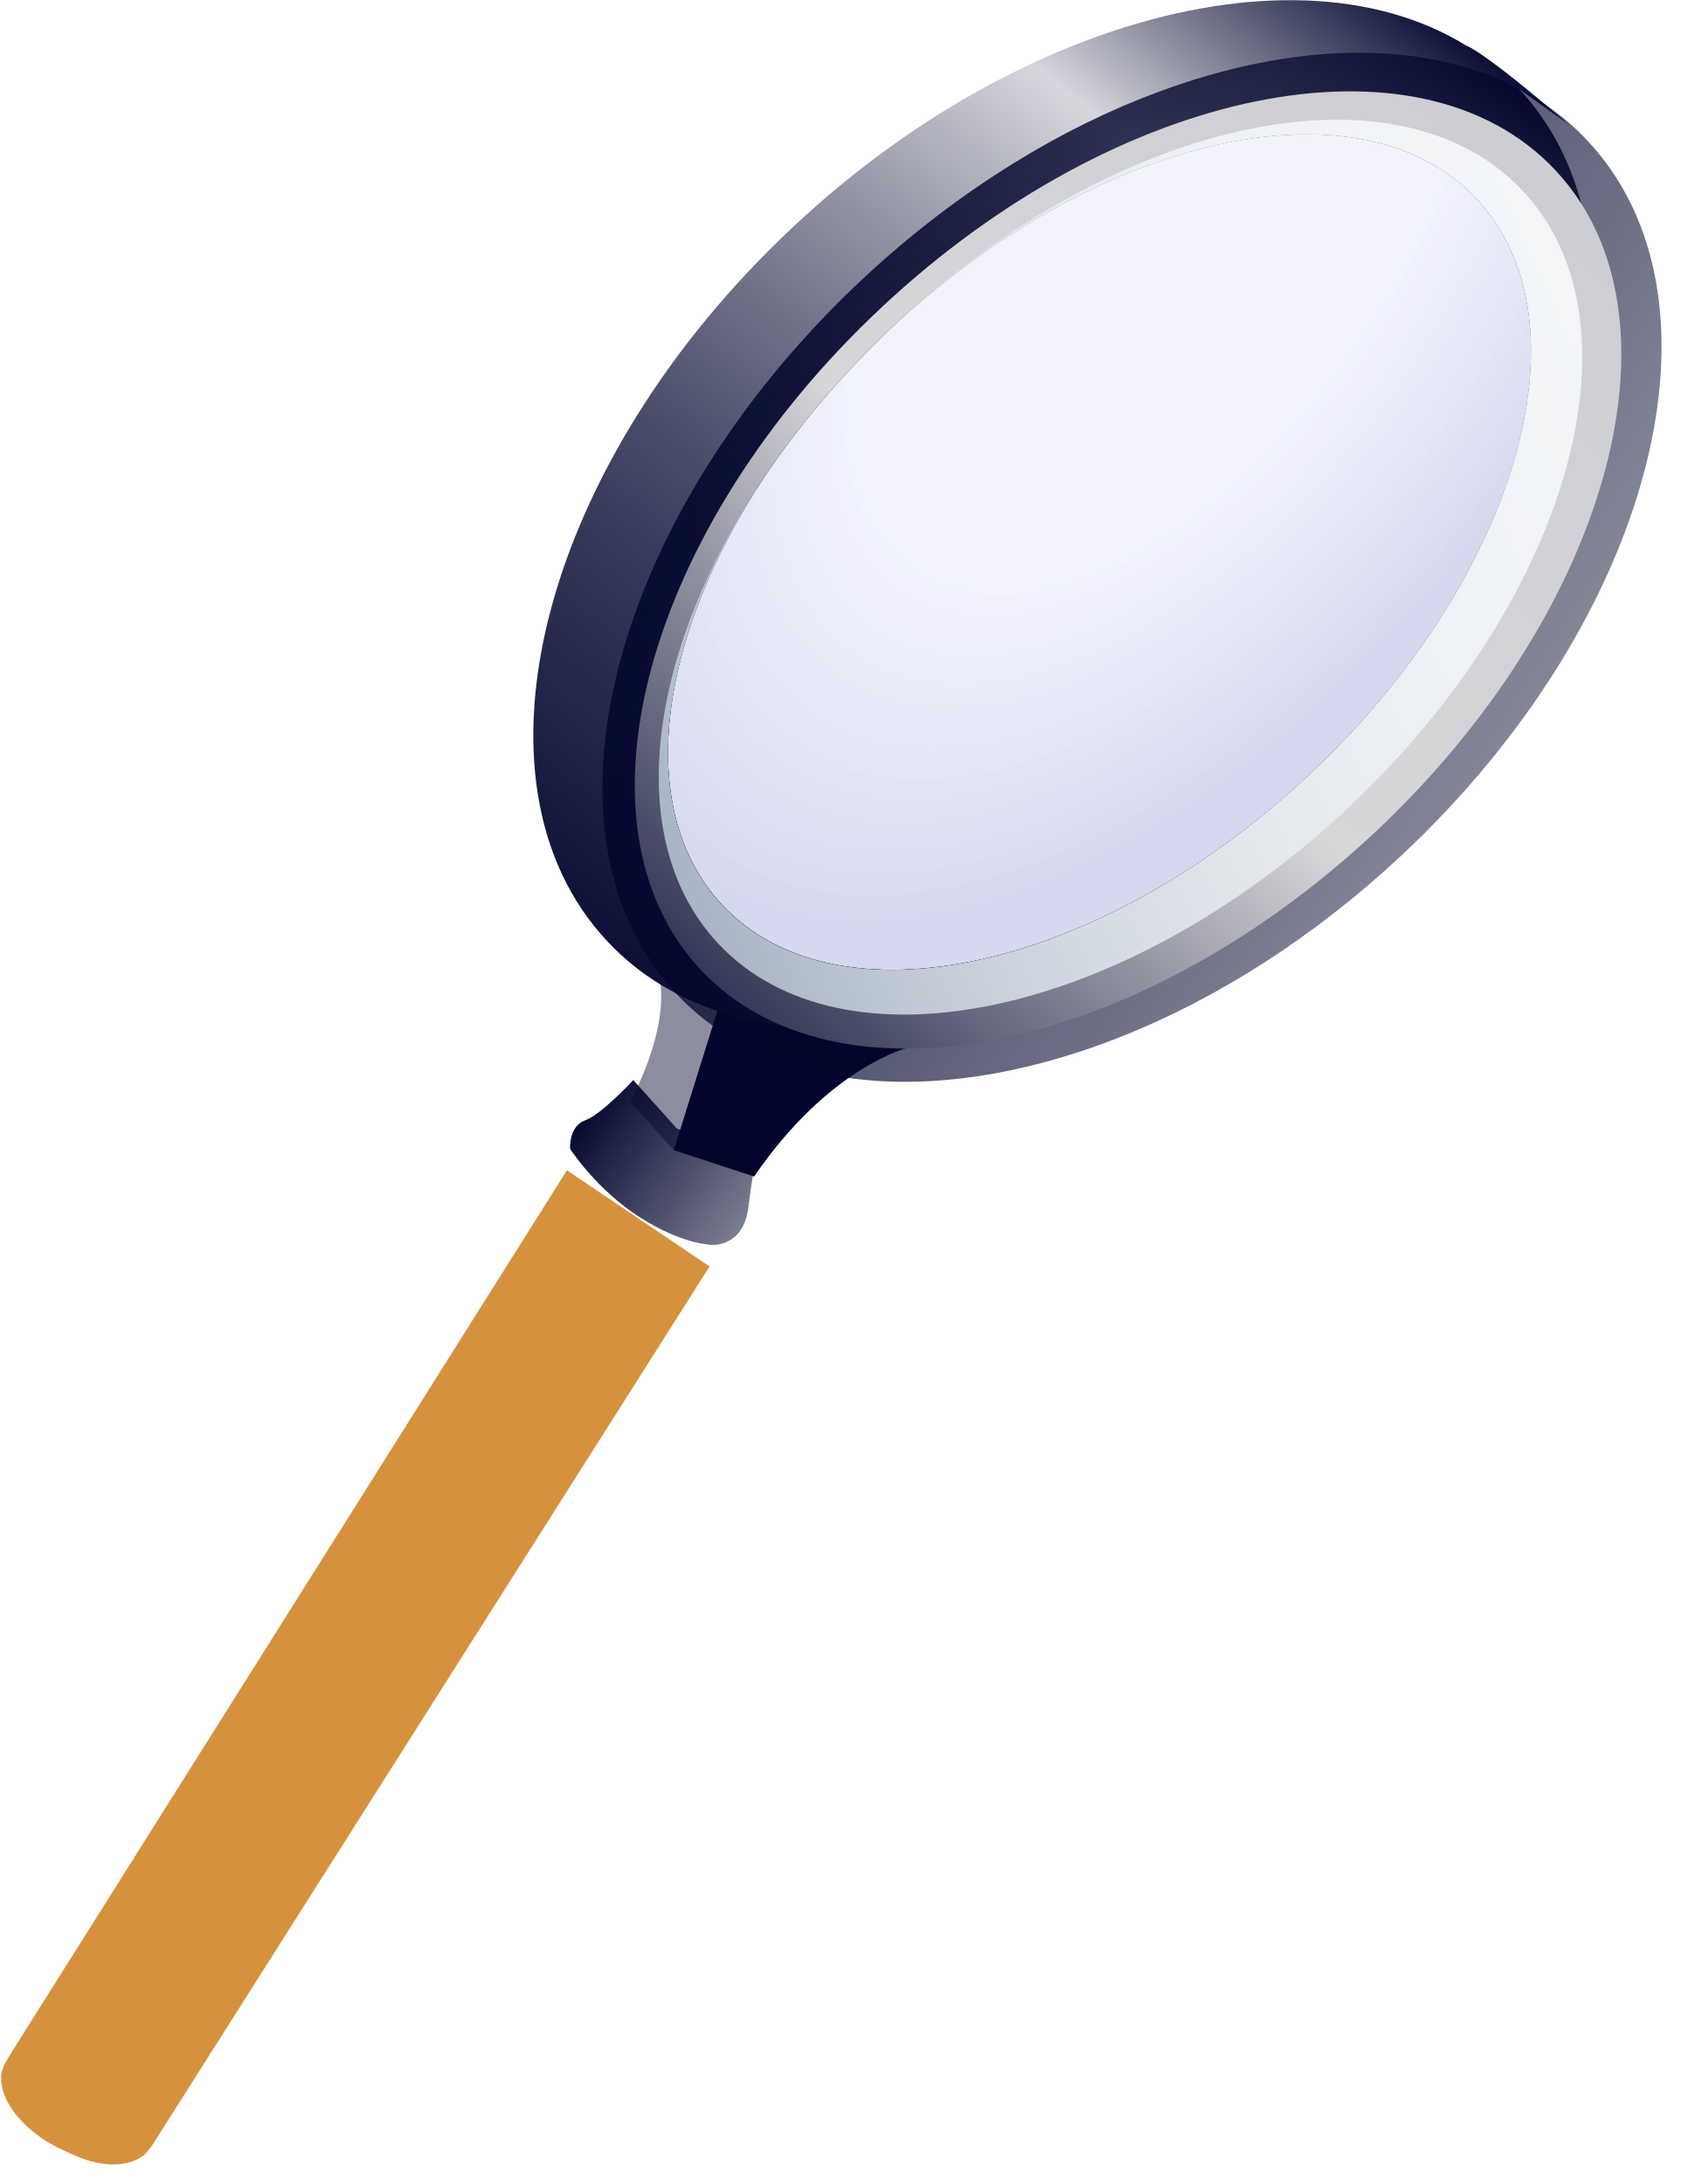
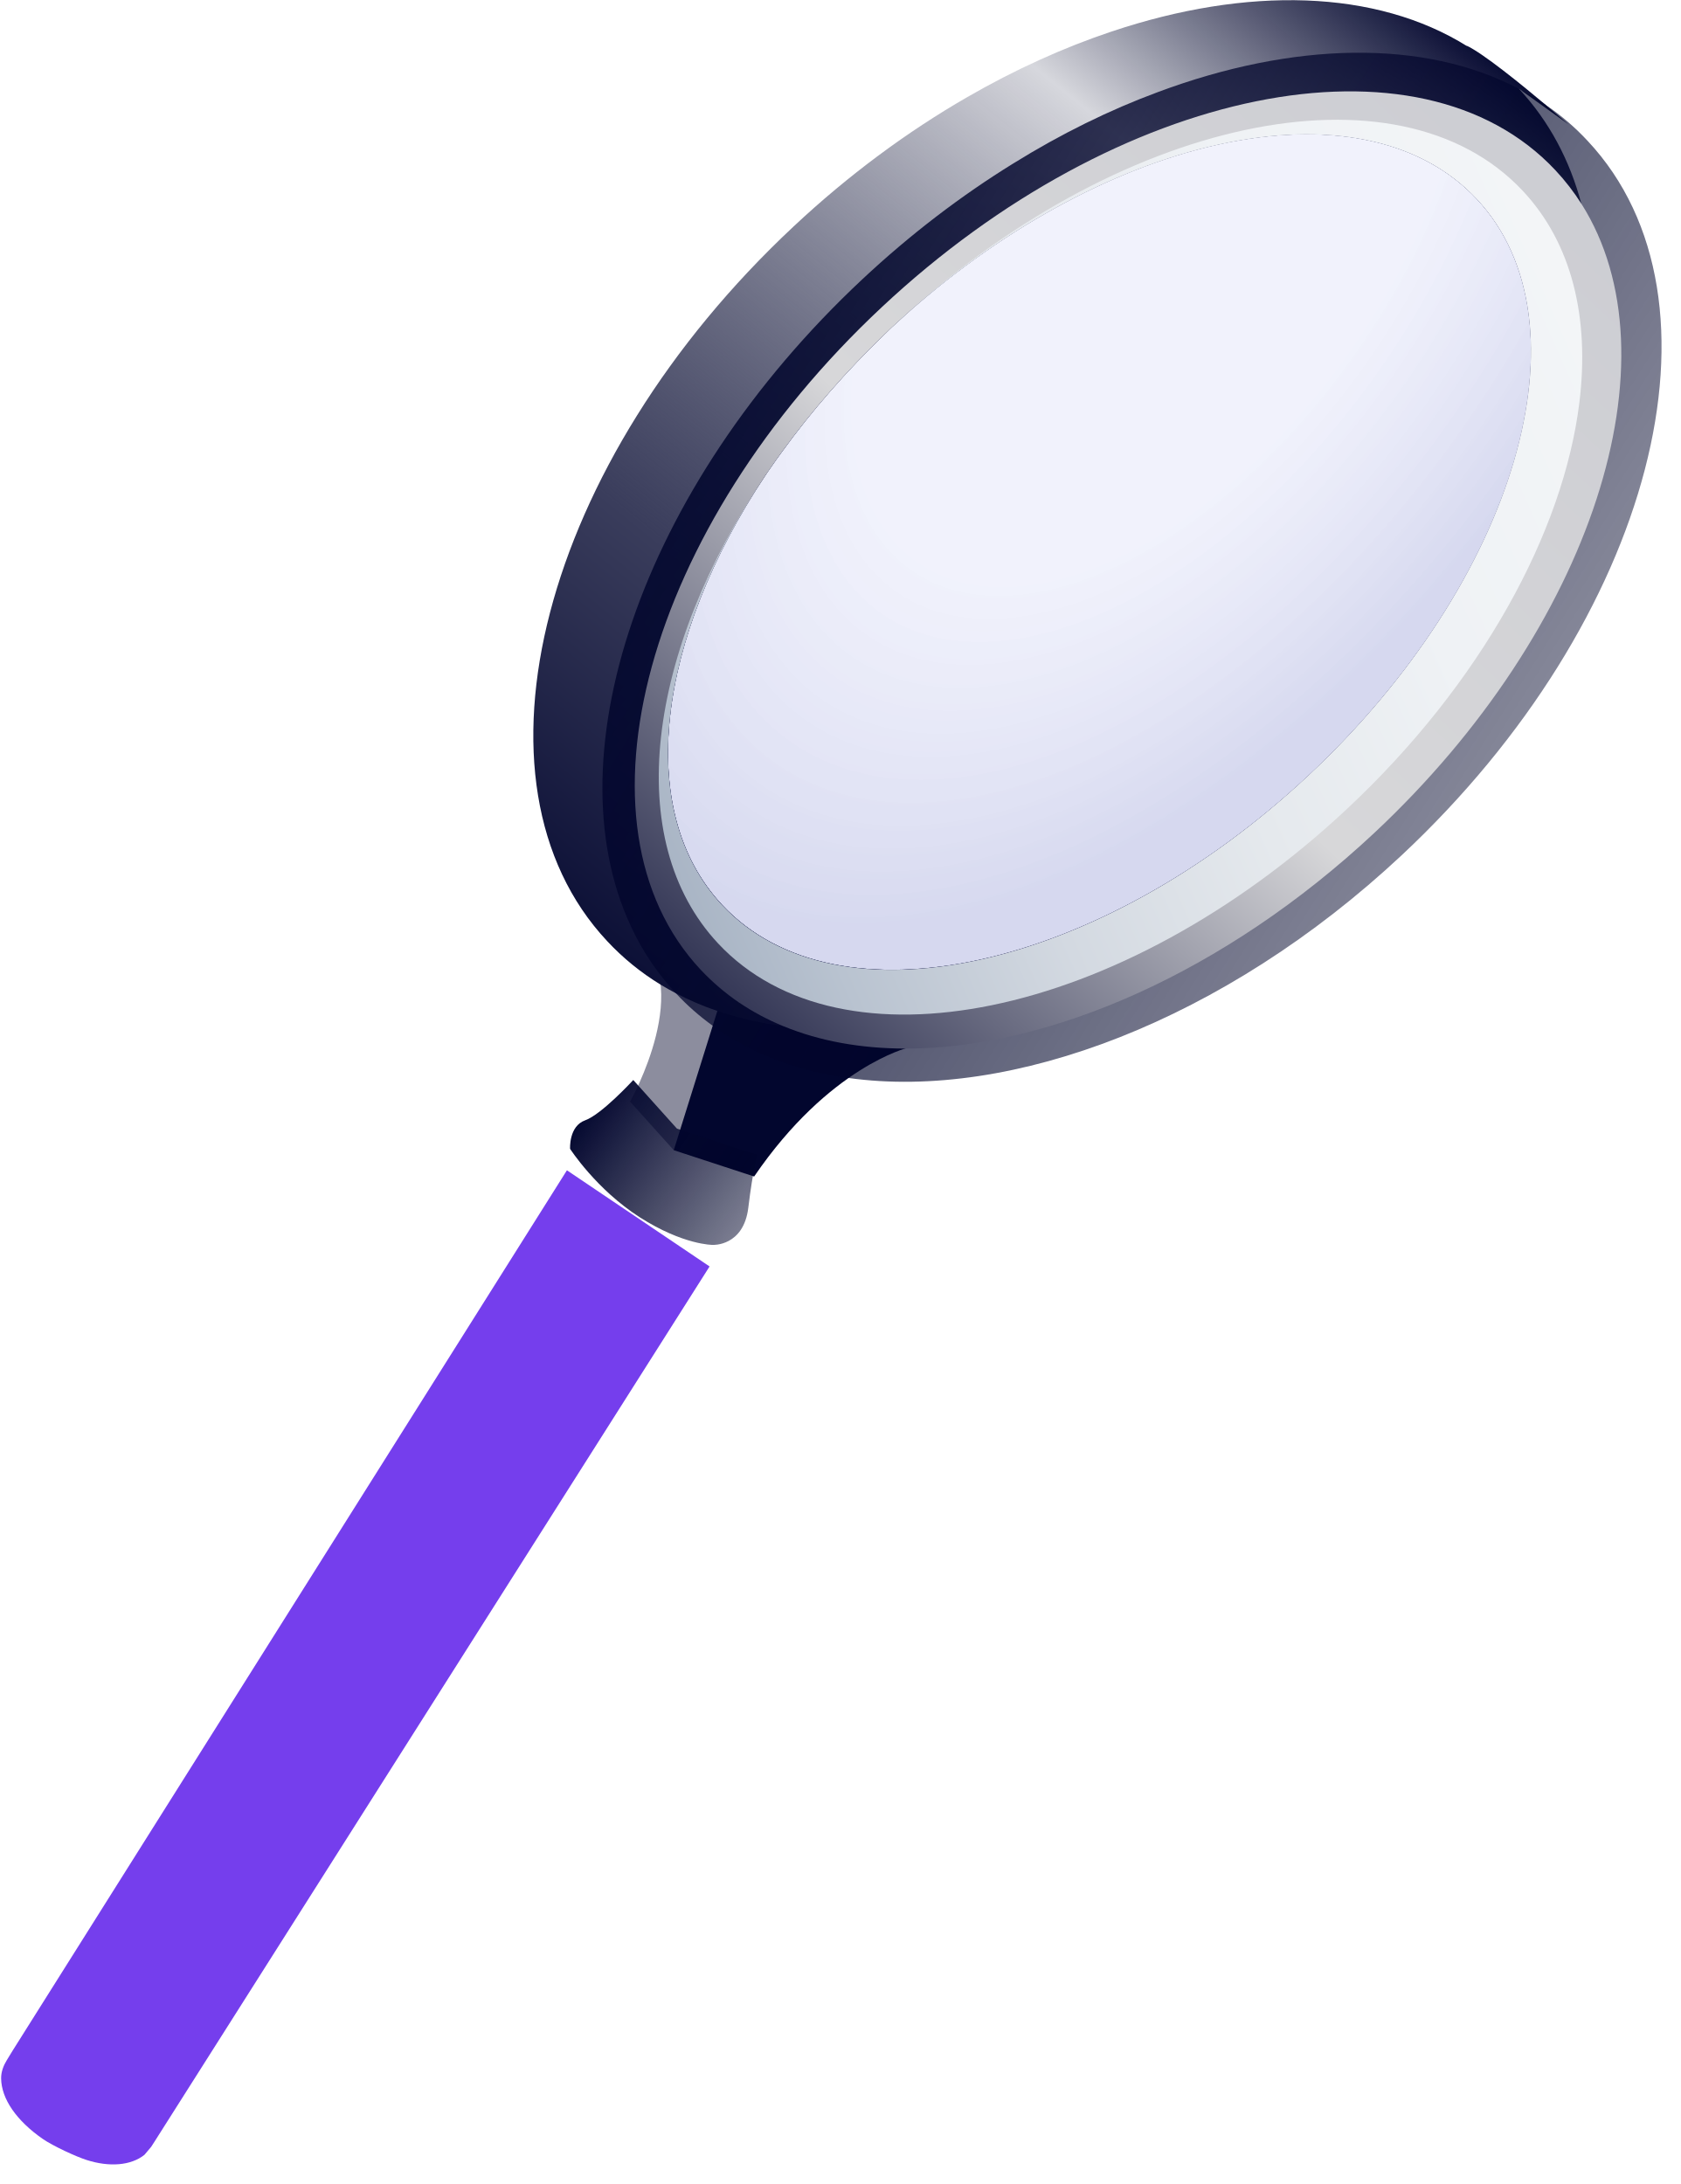
<svg xmlns="http://www.w3.org/2000/svg" width="70" height="91" viewBox="0 0 70 91" fill="none">
  <path d="M26.25 45.899C26.25 45.899 29.069 40.944 26.398 38.903L30.056 41.574C30.056 41.574 31.049 43.822 28.069 47.924L26.25 45.899Z" fill="#000429" fill-opacity="0.45" />
  <path d="M31.419 49.021L28.07 47.924L30.058 41.574L37.829 43.654C37.83 43.654 34.549 44.44 31.419 49.021Z" fill="#02062E" />
  <path d="M65.884 8.496C65.402 6.685 64.549 5.066 63.302 3.721H63.307C63.312 3.726 63.312 3.726 63.318 3.732C63.318 3.727 63.313 3.727 63.313 3.721L65.351 5.185C65.263 5.107 64.89 4.787 64.399 4.373C64.399 4.368 64.399 4.368 64.394 4.368C63.355 3.494 61.766 2.206 61.09 1.896L61.136 1.932C57.329 -0.452 51.955 -0.577 46.316 1.312C44.32 1.979 42.292 2.894 40.285 4.054C37.802 5.486 35.351 7.291 33.054 9.444C22.564 19.256 19.093 32.586 25.295 39.212C25.957 39.922 26.701 40.526 27.524 41.028C27.731 41.151 27.938 41.272 28.156 41.384C28.709 41.673 29.284 41.922 29.888 42.123C29.987 42.16 30.09 42.196 30.193 42.222C30.964 42.465 31.776 42.641 32.62 42.755C32.624 42.755 32.624 42.755 32.63 42.755C33.38 42.853 34.157 42.9 34.958 42.884C36.95 42.873 39.076 42.542 41.254 41.897C41.274 41.892 41.294 41.886 41.316 41.881C46.069 40.48 51.066 37.619 55.51 33.455C60.956 28.364 64.51 22.328 65.803 16.767C66.488 13.803 66.535 10.974 65.884 8.496ZM63.287 3.701H63.282C63.277 3.696 63.271 3.69 63.271 3.685C63.282 3.69 63.282 3.696 63.287 3.701ZM54.515 32.311C45.83 40.433 34.895 42.848 30.084 37.706C26.411 33.78 27.373 26.585 31.9 19.788C31.956 19.705 32.014 19.617 32.07 19.535C32.236 19.291 32.412 19.049 32.587 18.811C33.814 17.119 35.251 15.469 36.875 13.908C36.968 13.82 37.056 13.732 37.148 13.644C37.325 13.483 37.5 13.323 37.676 13.163C37.853 13.002 38.028 12.847 38.204 12.697C46.693 5.378 56.92 3.371 61.528 8.296C66.338 13.436 63.199 24.189 54.515 32.311Z" fill="url(#paint0_linear_3038_360600)" />
  <path d="M66.148 5.874C65.62 5.305 65.036 4.804 64.4 4.374C64.4 4.369 64.4 4.369 64.395 4.369C64.048 4.132 63.686 3.914 63.314 3.722C63.309 3.712 63.298 3.712 63.293 3.707L63.288 3.702H63.284C59.316 1.613 53.874 1.736 48.242 3.836C46.24 4.576 44.207 5.574 42.215 6.811C40.059 8.141 37.937 9.755 35.931 11.632C26.615 20.347 22.834 31.836 26.454 38.944C26.454 38.948 26.454 38.948 26.454 38.948C26.739 39.508 27.065 40.034 27.442 40.531C27.664 40.826 27.903 41.111 28.156 41.384C28.161 41.389 28.167 41.395 28.172 41.4C28.637 41.902 29.15 42.347 29.692 42.739C29.853 42.858 30.018 42.972 30.189 43.08C31.689 44.042 33.432 44.652 35.351 44.916C42.128 45.863 51.009 42.541 58.39 35.641C68.874 25.835 72.35 12.505 66.148 5.874ZM37.15 13.643C37.327 13.482 37.502 13.322 37.678 13.162C37.855 13.001 38.03 12.846 38.206 12.696C46.695 5.377 56.921 3.37 61.529 8.294C66.34 13.436 63.2 24.19 54.515 32.311C45.831 40.433 34.895 42.848 30.084 37.706C26.411 33.78 27.374 26.585 31.9 19.788C31.956 19.705 32.014 19.618 32.077 19.535C32.242 19.291 32.413 19.049 32.589 18.811C33.815 17.119 35.253 15.469 36.877 13.908C36.969 13.819 37.056 13.73 37.15 13.643Z" fill="url(#paint1_linear_3038_360600)" />
-   <path d="M29.562 52.769L6.45 89.215L6.298 89.452C6.22 89.544 6.095 89.693 6.017 89.785C5.454 90.234 4.554 90.302 3.611 90C3.181 89.866 2.202 89.413 1.783 89.123C0.689 88.364 0.055 87.452 0.047 86.597C0.045 86.33 0.141 86.074 0.28 85.846L0.533 85.432L23.619 48.762L28.284 51.907L29.562 52.769Z" fill="#D6913D" />
+   <path d="M29.562 52.769L6.45 89.215L6.298 89.452C6.22 89.544 6.095 89.693 6.017 89.785C5.454 90.234 4.554 90.302 3.611 90C3.181 89.866 2.202 89.413 1.783 89.123C0.689 88.364 0.055 87.452 0.047 86.597C0.045 86.33 0.141 86.074 0.28 85.846L0.533 85.432L23.619 48.762L28.284 51.907L29.562 52.769Z" fill="#753EED" />
  <path d="M65.888 8.496C65.572 7.999 65.21 7.529 64.802 7.094C59.138 1.037 46.578 3.587 36.746 12.79C26.907 21.986 23.529 34.349 29.188 40.402C29.674 40.919 30.207 41.374 30.782 41.767C31.355 42.155 31.966 42.481 32.618 42.75L32.623 42.755C32.627 42.755 32.627 42.755 32.633 42.755C34.144 43.381 35.861 43.686 37.708 43.691C43.683 43.702 51.013 40.541 57.25 34.711C66.374 26.171 69.944 14.91 65.888 8.496ZM32.079 19.535C32.245 19.291 32.415 19.049 32.591 18.811C33.818 17.119 35.255 15.469 36.879 13.908C36.972 13.82 37.06 13.732 37.153 13.644C37.329 13.483 37.504 13.324 37.681 13.163C37.857 13.002 38.032 12.847 38.209 12.697C46.697 5.378 56.924 3.371 61.532 8.296C66.343 13.438 63.202 24.191 54.518 32.312C45.833 40.434 34.898 42.85 30.087 37.708C26.414 33.781 27.376 26.586 31.902 19.789C31.96 19.705 32.018 19.618 32.079 19.535Z" fill="url(#paint2_linear_3038_360600)" />
  <path d="M29.697 51.871C29.697 51.871 30.979 51.939 31.176 50.321C31.372 48.701 31.551 48.122 31.551 48.122L28.202 47.025L26.383 45C26.383 45 25.068 46.434 24.38 46.679C23.692 46.923 23.751 47.868 23.751 47.868C23.751 47.868 24.836 49.556 26.654 50.72C28.474 51.883 29.697 51.871 29.697 51.871Z" fill="url(#paint3_linear_3038_360600)" />
  <path d="M65.8 16.77C65.138 22.16 61.723 28.464 56.111 33.712C51.423 38.098 46.1 40.906 41.313 41.885C36.646 42.84 32.489 42.058 29.919 39.311C25.893 35.008 26.942 27.139 31.9 19.79C27.375 26.588 26.413 33.784 30.083 37.71C34.893 42.851 45.831 40.435 54.514 32.312C63.199 24.191 66.338 13.439 61.529 8.297C56.729 3.166 45.826 5.561 37.15 13.648C37.184 13.615 37.217 13.584 37.251 13.552C46.509 4.892 58.235 2.386 63.443 7.954C65.498 10.144 66.231 13.265 65.8 16.77Z" fill="url(#paint4_linear_3038_360600)" />
  <path d="M54.516 32.31C45.834 40.433 34.894 42.848 30.085 37.707C26.414 33.781 27.376 26.587 31.902 19.788C31.958 19.703 32.017 19.617 32.074 19.533C33.41 17.593 35.019 15.69 36.878 13.904C36.969 13.818 37.06 13.73 37.153 13.645C45.829 5.559 56.731 3.164 61.532 8.294C66.339 13.436 63.2 24.187 54.516 32.31Z" fill="url(#paint5_radial_3038_360600)" />
  <defs>
    <linearGradient id="paint0_linear_3038_360600" x1="25.824" y1="44.253" x2="60.902" y2="0.919" gradientUnits="userSpaceOnUse">
      <stop stop-color="#02062E" />
      <stop offset="0.322" stop-color="#3A3D5C" />
      <stop offset="0.773" stop-color="#000429" stop-opacity="0.16" />
      <stop offset="1" stop-color="#02062E" />
    </linearGradient>
    <linearGradient id="paint1_linear_3038_360600" x1="103.988" y1="59.644" x2="23.027" y2="8.329" gradientUnits="userSpaceOnUse">
      <stop offset="0.042" stop-color="#02062E" />
      <stop offset="0.493" stop-color="#000429" stop-opacity="0.45" />
      <stop offset="1" stop-color="#02062E" />
    </linearGradient>
    <linearGradient id="paint2_linear_3038_360600" x1="25.772" y1="46.542" x2="85.785" y2="-17.898" gradientUnits="userSpaceOnUse">
      <stop stop-color="#02062E" />
      <stop offset="0.322" stop-color="#D7D7D9" />
      <stop offset="0.773" stop-color="#C8C9D0" />
    </linearGradient>
    <linearGradient id="paint3_linear_3038_360600" x1="32.096" y1="51.484" x2="20.242" y2="43.263" gradientUnits="userSpaceOnUse">
      <stop stop-color="#000429" stop-opacity="0.45" />
      <stop offset="0.656" stop-color="#02062E" />
      <stop offset="1" stop-color="#010421" />
    </linearGradient>
    <linearGradient id="paint4_linear_3038_360600" x1="26.447" y1="32.616" x2="66.943" y2="14.635" gradientUnits="userSpaceOnUse">
      <stop stop-color="#A9B5C5" />
      <stop offset="0.106" stop-color="#B9C3D0" />
      <stop offset="0.311" stop-color="#D3D9E1" />
      <stop offset="0.524" stop-color="#E5E9ED" />
      <stop offset="0.748" stop-color="#EFF2F5" />
      <stop offset="1" stop-color="#F3F5F7" />
    </linearGradient>
    <radialGradient id="paint5_radial_3038_360600" cx="0" cy="0" r="1" gradientUnits="userSpaceOnUse" gradientTransform="translate(48.2658 9.02892) rotate(124.979) scale(33.6408 18.5749)">
      <stop offset="0.503" stop-color="#7580E1" stop-opacity="0.1" />
      <stop offset="1" stop-color="#000F9D" stop-opacity="0.16" />
    </radialGradient>
  </defs>
</svg>
